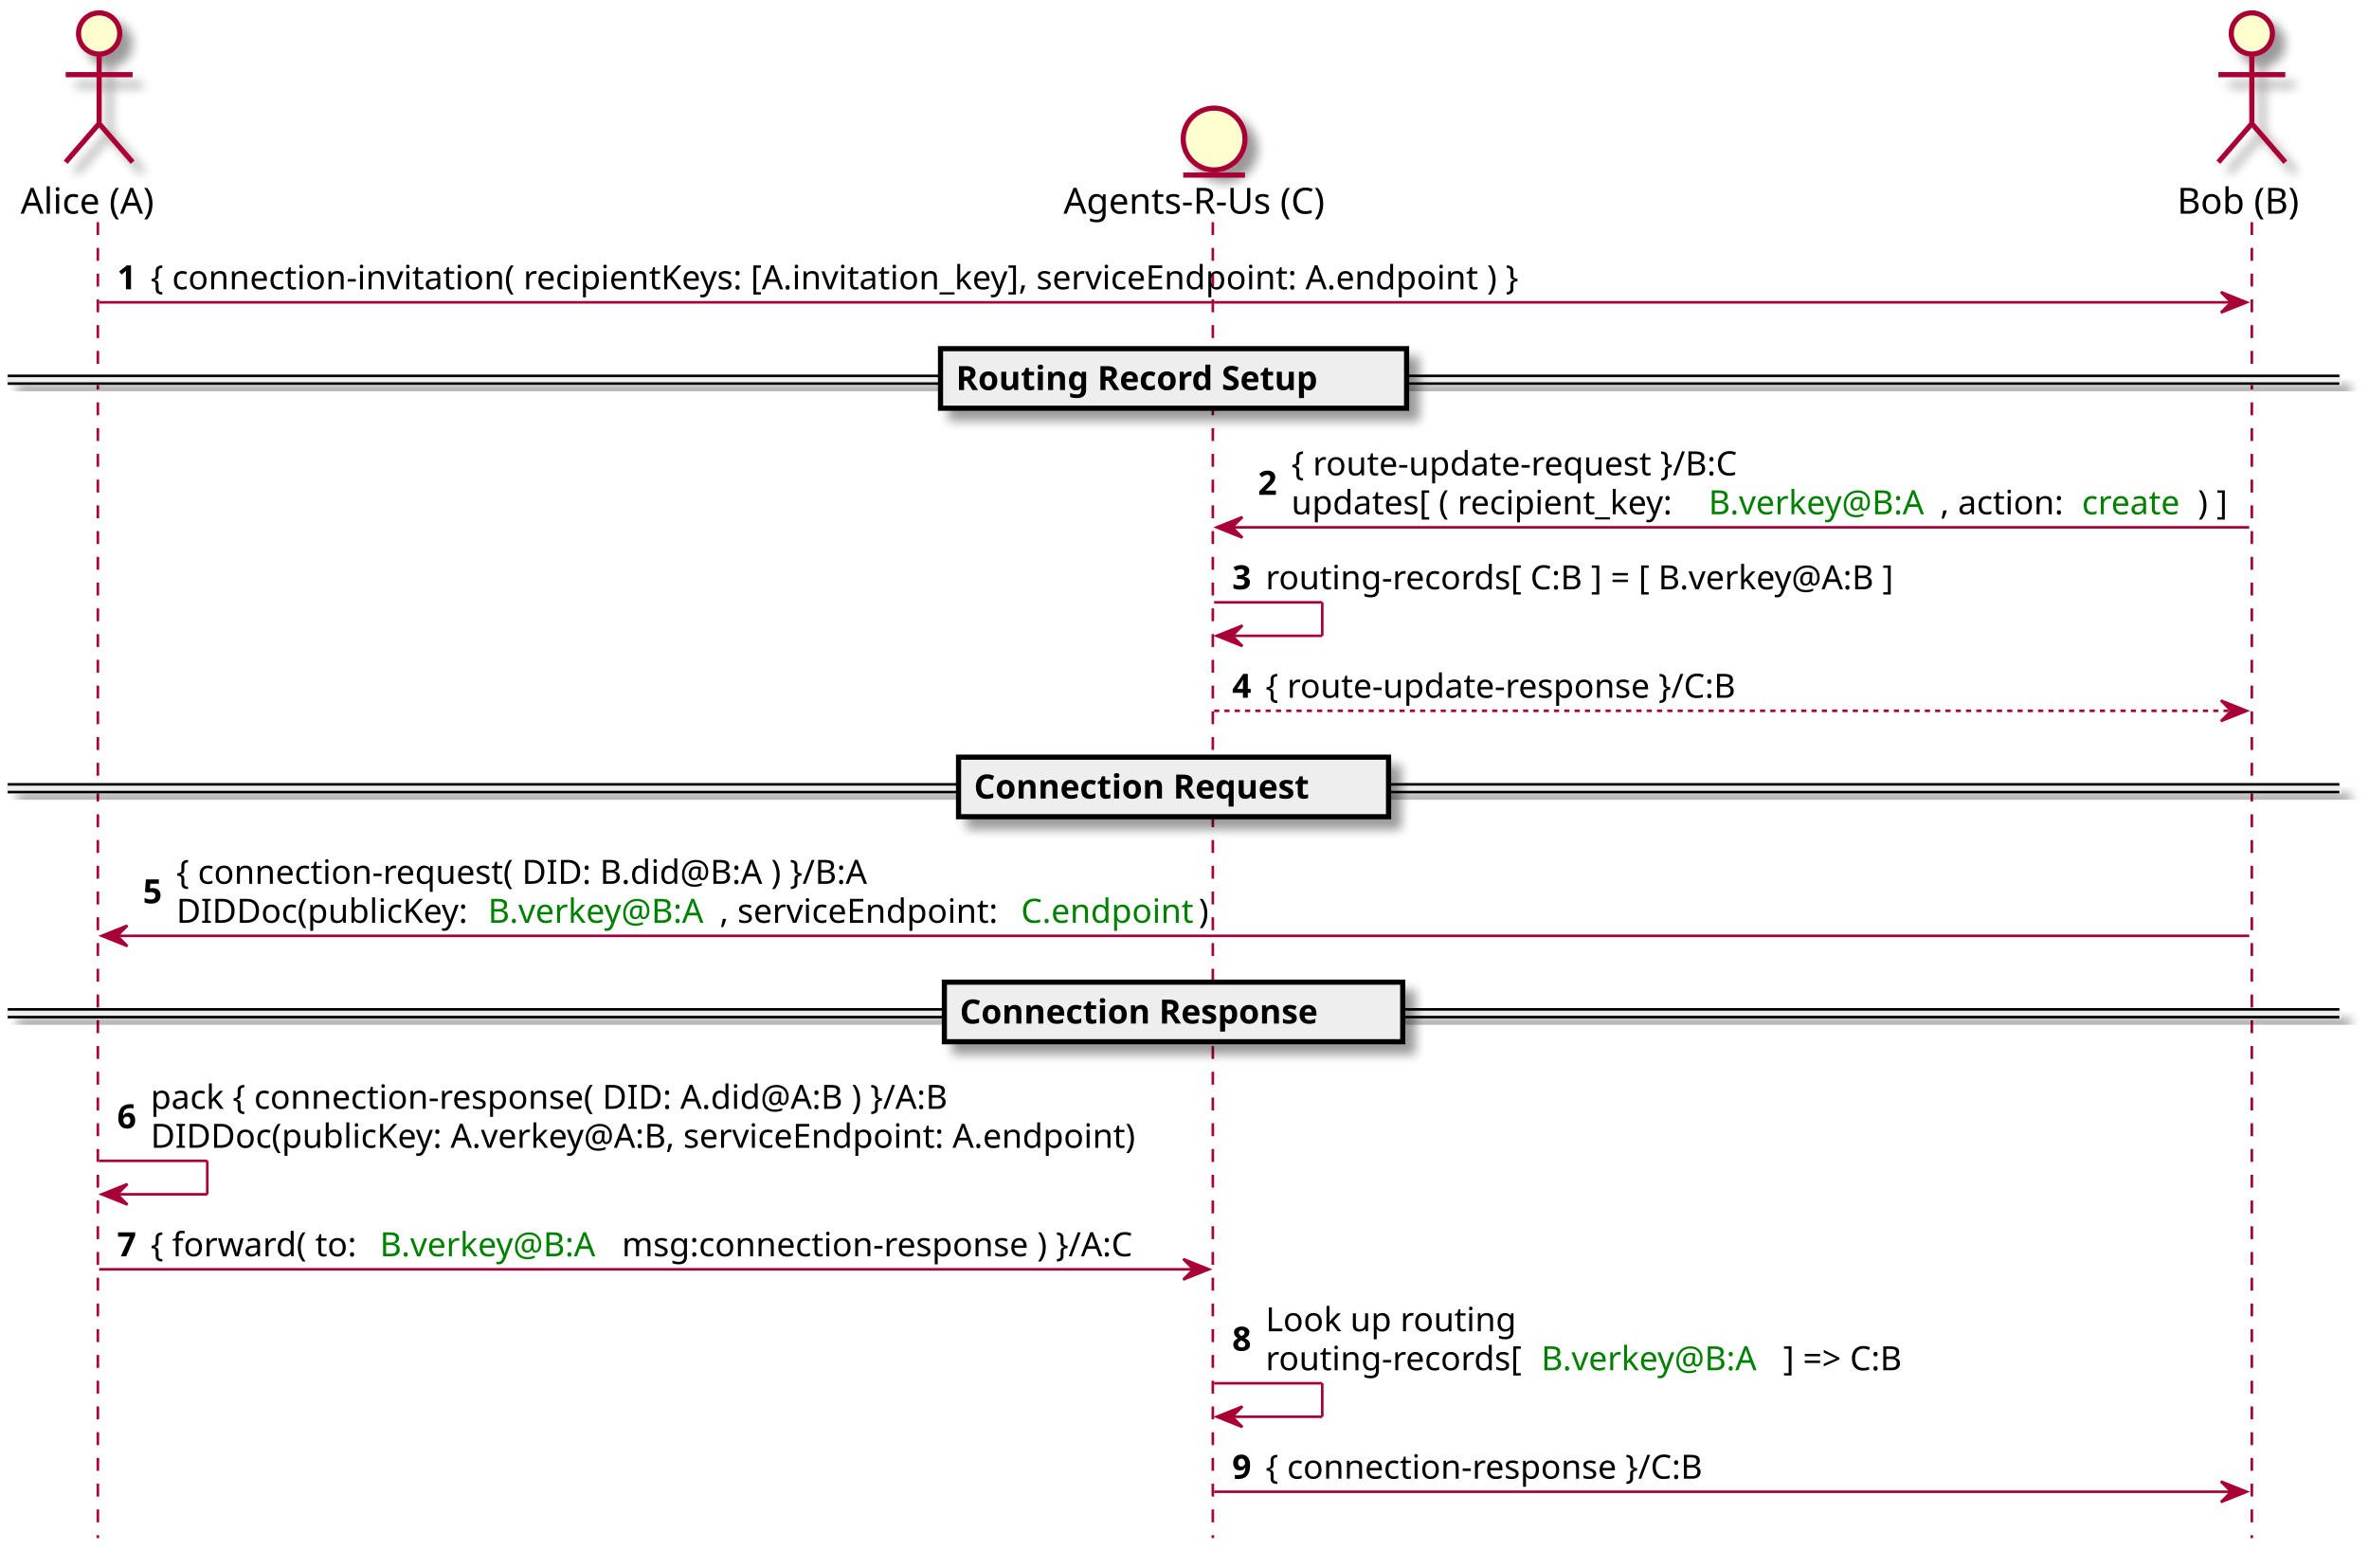
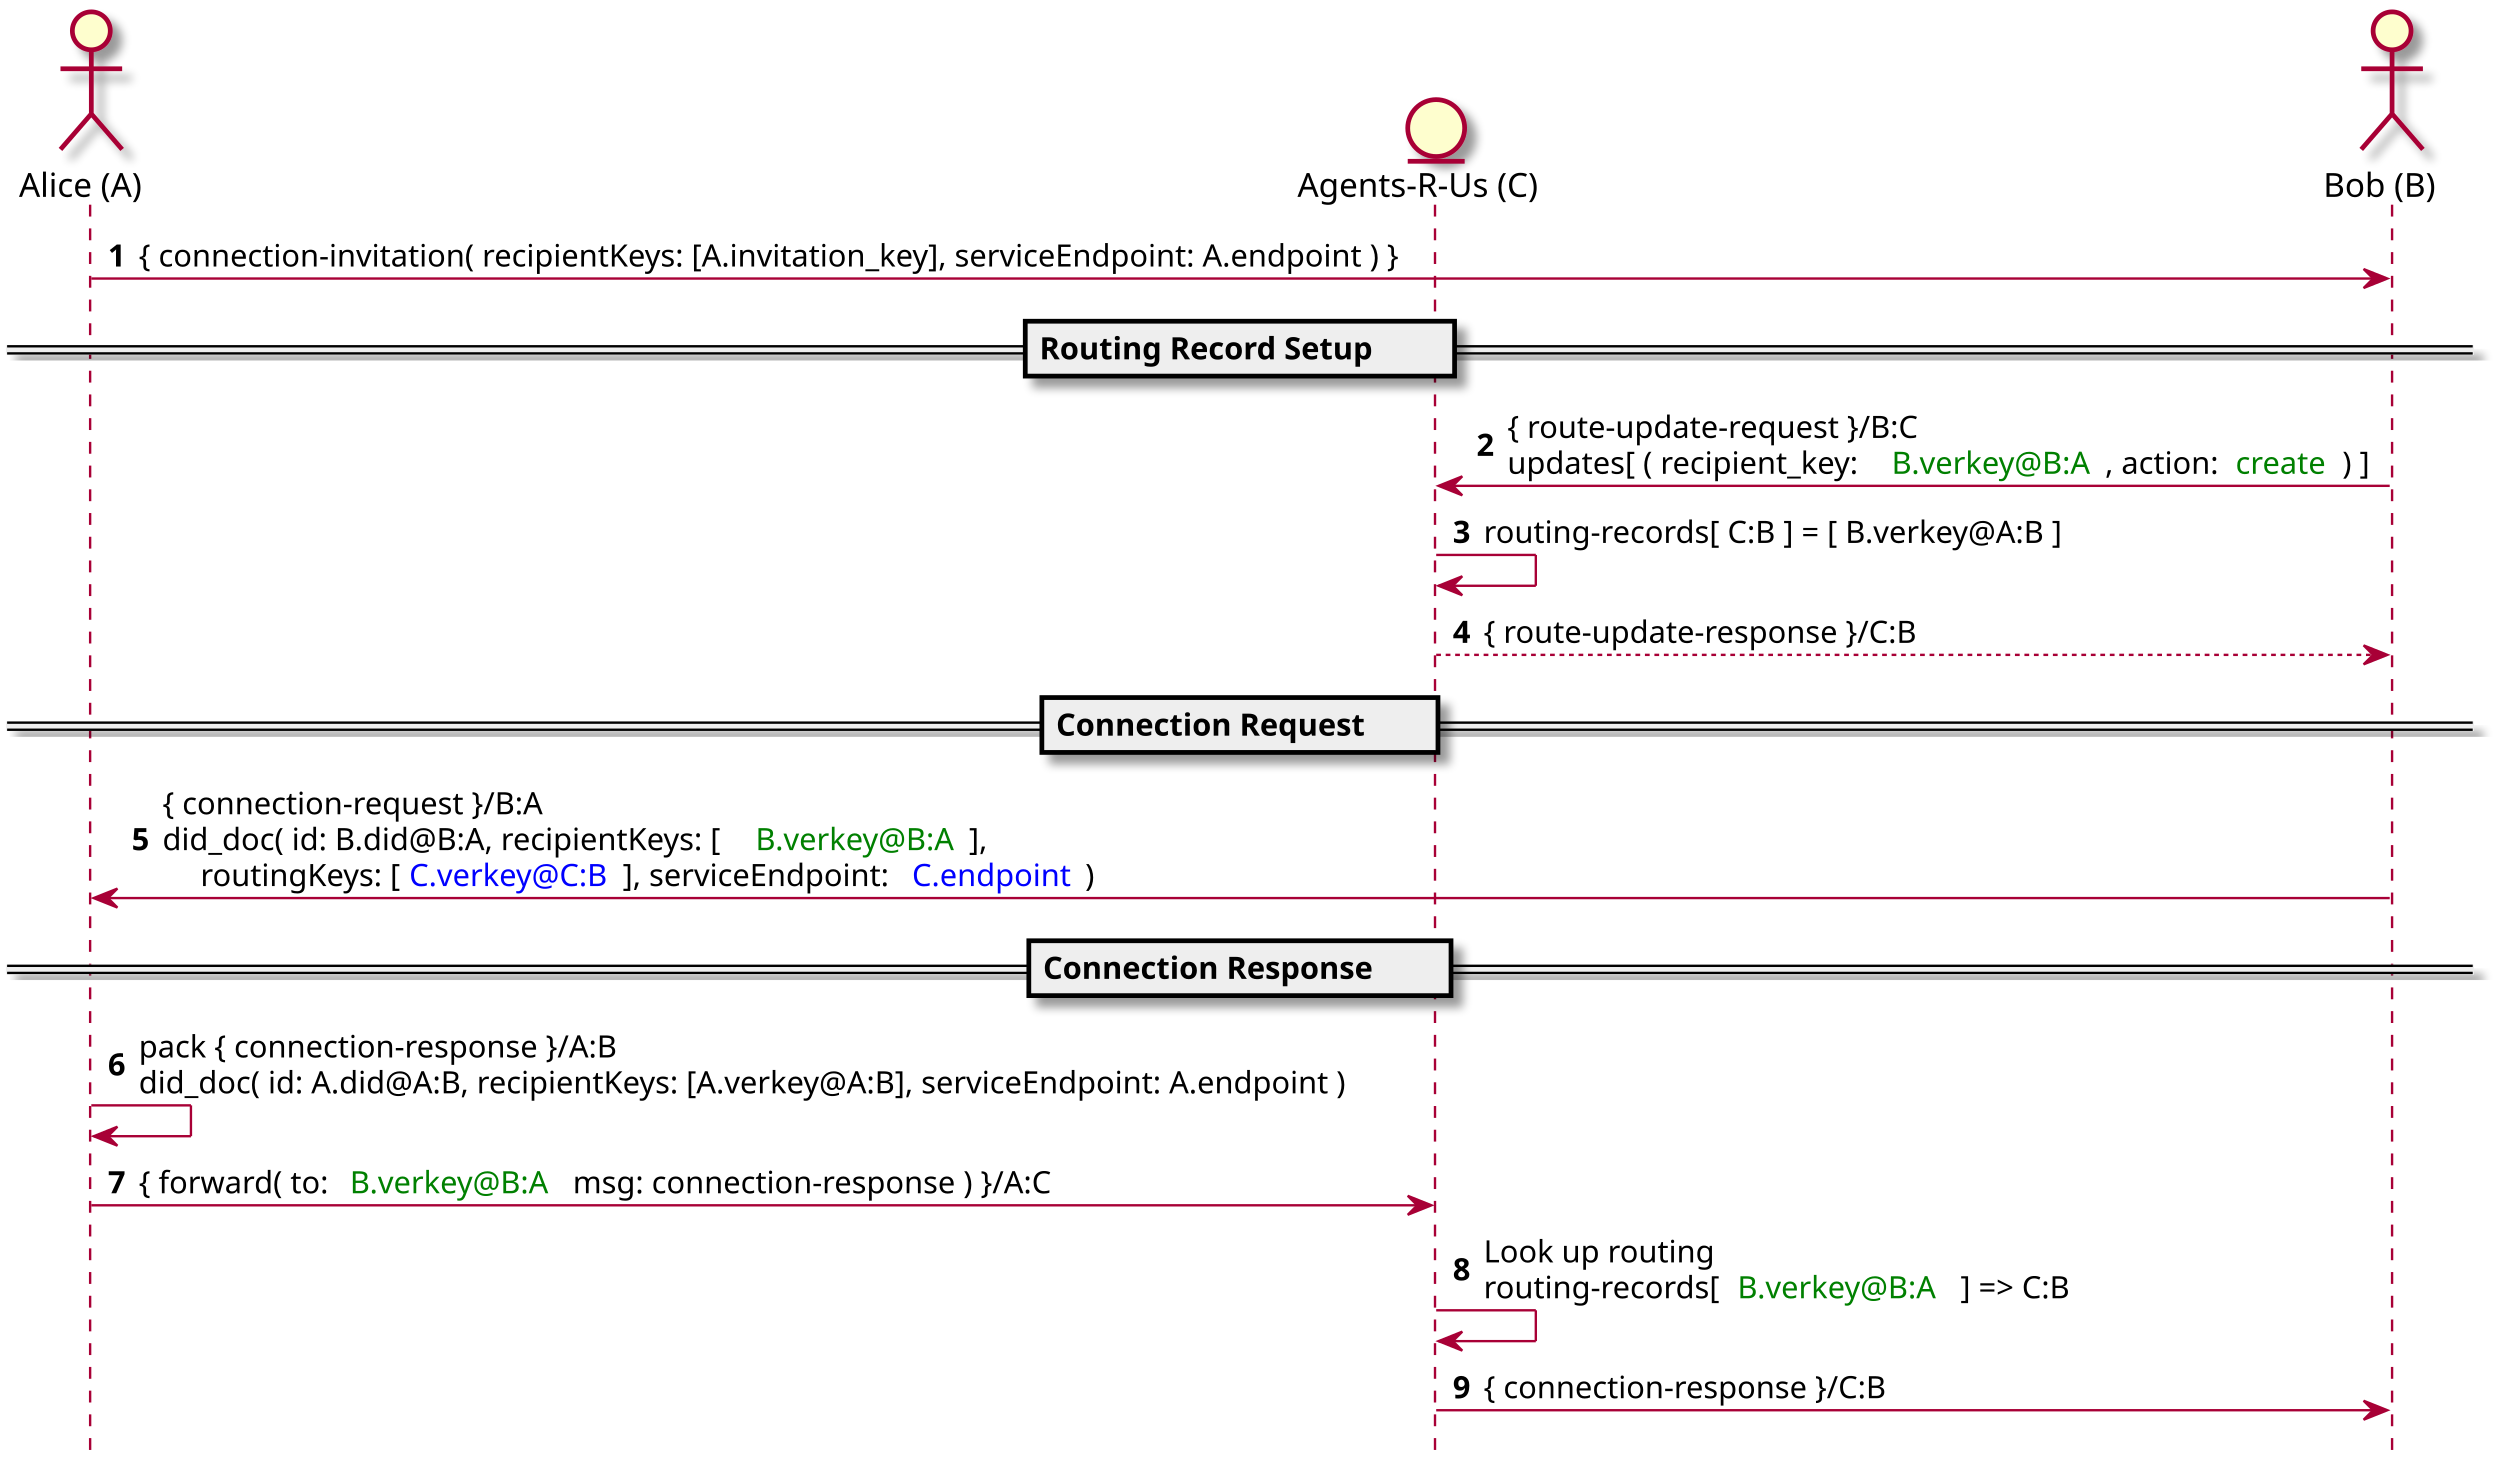
- <svg xmlns="http://www.w3.org/2000/svg" contentScriptType="application/ecmascript" contentStyleType="text/css" height="609px" preserveAspectRatio="none" style="width:920px;height:609px;" version="1.1" viewBox="0 0 920 609" width="920px" zoomAndPan="magnify">
+ <svg xmlns="http://www.w3.org/2000/svg" contentScriptType="application/ecmascript" contentStyleType="text/css" height="624px" preserveAspectRatio="none" style="width:1054px;height:624px;" version="1.1" viewBox="0 0 1054 624" width="1054px" zoomAndPan="magnify">
  <defs>
-     <filter height="300%" id="f1a3nr07k7y3lz" width="300%" x="-1" y="-1">
+     <filter height="300%" id="fm09dr7lr5k6d" width="300%" x="-1" y="-1">
      <feGaussianBlur result="blurOut" stdDeviation="2.0" />
      <feColorMatrix in="blurOut" result="blurOut2" type="matrix" values="0 0 0 0 0 0 0 0 0 0 0 0 0 0 0 0 0 0 .4 0" />
      <feOffset dx="4.0" dy="4.0" in="blurOut2" result="blurOut3" />
      <feBlend in="SourceGraphic" in2="blurOut3" mode="normal" />
    </filter>
  </defs>
  <g>
-     <line style="stroke: #A80036; stroke-width: 1.0; stroke-dasharray: 5.0,5.0;" x1="38" x2="38" y1="86.297" y2="597.422" />
-     <line style="stroke: #A80036; stroke-width: 1.0; stroke-dasharray: 5.0,5.0;" x1="471" x2="471" y1="86.297" y2="597.422" />
-     <line style="stroke: #A80036; stroke-width: 1.0; stroke-dasharray: 5.0,5.0;" x1="874.5" x2="874.5" y1="86.297" y2="597.422" />
+     <line style="stroke: #A80036; stroke-width: 1.0; stroke-dasharray: 5.0,5.0;" x1="38" x2="38" y1="86.297" y2="612.555" />
+     <line style="stroke: #A80036; stroke-width: 1.0; stroke-dasharray: 5.0,5.0;" x1="605" x2="605" y1="86.297" y2="612.555" />
+     <line style="stroke: #A80036; stroke-width: 1.0; stroke-dasharray: 5.0,5.0;" x1="1008.5" x2="1008.5" y1="86.297" y2="612.555" />
    <text fill="#000000" font-family="sans-serif" font-size="14" lengthAdjust="spacingAndGlyphs" textLength="55" x="8" y="82.995">Alice (A)</text>
-     <ellipse cx="38.5" cy="13" fill="#FEFECE" filter="url(#f1a3nr07k7y3lz)" rx="8" ry="8" style="stroke: #A80036; stroke-width: 2.0;" />
-     <path d="M38.5,21 L38.5,48 M25.5,29 L51.5,29 M38.5,48 L25.5,63 M38.5,48 L51.5,63 " fill="none" filter="url(#f1a3nr07k7y3lz)" style="stroke: #A80036; stroke-width: 2.0;" />
-     <text fill="#000000" font-family="sans-serif" font-size="14" lengthAdjust="spacingAndGlyphs" textLength="111" x="413" y="82.995">Agents-R-Us (C)</text>
-     <ellipse cx="471.5" cy="54" fill="#FEFECE" filter="url(#f1a3nr07k7y3lz)" rx="12" ry="12" style="stroke: #A80036; stroke-width: 2.0;" />
-     <line style="stroke: #A80036; stroke-width: 2.0;" x1="459.5" x2="483.5" y1="68" y2="68" />
-     <text fill="#000000" font-family="sans-serif" font-size="14" lengthAdjust="spacingAndGlyphs" textLength="52" x="845.5" y="82.995">Bob (B)</text>
-     <ellipse cx="874.5" cy="13" fill="#FEFECE" filter="url(#f1a3nr07k7y3lz)" rx="8" ry="8" style="stroke: #A80036; stroke-width: 2.0;" />
-     <path d="M874.5,21 L874.5,48 M861.5,29 L887.5,29 M874.5,48 L861.5,63 M874.5,48 L887.5,63 " fill="none" filter="url(#f1a3nr07k7y3lz)" style="stroke: #A80036; stroke-width: 2.0;" />
-     <polygon fill="#A80036" points="862.5,113.43,872.5,117.43,862.5,121.43,866.5,117.43" style="stroke: #A80036; stroke-width: 1.0;" />
-     <line style="stroke: #A80036; stroke-width: 1.0;" x1="38.5" x2="868.5" y1="117.43" y2="117.43" />
+     <ellipse cx="38.5" cy="13" fill="#FEFECE" filter="url(#fm09dr7lr5k6d)" rx="8" ry="8" style="stroke: #A80036; stroke-width: 2.0;" />
+     <path d="M38.5,21 L38.5,48 M25.5,29 L51.5,29 M38.5,48 L25.5,63 M38.5,48 L51.5,63 " fill="none" filter="url(#fm09dr7lr5k6d)" style="stroke: #A80036; stroke-width: 2.0;" />
+     <text fill="#000000" font-family="sans-serif" font-size="14" lengthAdjust="spacingAndGlyphs" textLength="111" x="547" y="82.995">Agents-R-Us (C)</text>
+     <ellipse cx="605.5" cy="54" fill="#FEFECE" filter="url(#fm09dr7lr5k6d)" rx="12" ry="12" style="stroke: #A80036; stroke-width: 2.0;" />
+     <line style="stroke: #A80036; stroke-width: 2.0;" x1="593.5" x2="617.5" y1="68" y2="68" />
+     <text fill="#000000" font-family="sans-serif" font-size="14" lengthAdjust="spacingAndGlyphs" textLength="52" x="979.5" y="82.995">Bob (B)</text>
+     <ellipse cx="1008.5" cy="13" fill="#FEFECE" filter="url(#fm09dr7lr5k6d)" rx="8" ry="8" style="stroke: #A80036; stroke-width: 2.0;" />
+     <path d="M1008.5,21 L1008.5,48 M995.5,29 L1021.5,29 M1008.5,48 L995.5,63 M1008.5,48 L1021.5,63 " fill="none" filter="url(#fm09dr7lr5k6d)" style="stroke: #A80036; stroke-width: 2.0;" />
+     <polygon fill="#A80036" points="996.5,113.43,1006.5,117.43,996.5,121.43,1000.5,117.43" style="stroke: #A80036; stroke-width: 1.0;" />
+     <line style="stroke: #A80036; stroke-width: 1.0;" x1="38.5" x2="1002.5" y1="117.43" y2="117.43" />
    <text fill="#000000" font-family="sans-serif" font-size="13" font-weight="bold" lengthAdjust="spacingAndGlyphs" textLength="9" x="45.5" y="112.364">1</text>
    <text fill="#000000" font-family="sans-serif" font-size="13" lengthAdjust="spacingAndGlyphs" textLength="564" x="58.5" y="112.364">{ connection-invitation( recipientKeys: [A.invitation_key], serviceEndpoint: A.endpoint ) }</text>
-     <rect fill="#EEEEEE" filter="url(#f1a3nr07k7y3lz)" height="3" style="stroke: #EEEEEE; stroke-width: 1.0;" width="905.5" x="3" y="145.996" />
-     <line style="stroke: #000000; stroke-width: 1.0;" x1="3" x2="908.5" y1="145.996" y2="145.996" />
-     <line style="stroke: #000000; stroke-width: 1.0;" x1="3" x2="908.5" y1="148.996" y2="148.996" />
-     <rect fill="#EEEEEE" filter="url(#f1a3nr07k7y3lz)" height="23.133" style="stroke: #000000; stroke-width: 2.0;" width="181" x="365.25" y="135.43" />
-     <text fill="#000000" font-family="sans-serif" font-size="13" font-weight="bold" lengthAdjust="spacingAndGlyphs" textLength="162" x="371.25" y="151.497">Routing Record Setup</text>
-     <polygon fill="#A80036" points="482.5,200.828,472.5,204.828,482.5,208.828,478.5,204.828" style="stroke: #A80036; stroke-width: 1.0;" />
-     <line style="stroke: #A80036; stroke-width: 1.0;" x1="476.5" x2="873.5" y1="204.828" y2="204.828" />
-     <text fill="#000000" font-family="sans-serif" font-size="13" font-weight="bold" lengthAdjust="spacingAndGlyphs" textLength="9" x="488.5" y="192.196">2</text>
-     <text fill="#000000" font-family="sans-serif" font-size="13" lengthAdjust="spacingAndGlyphs" textLength="188" x="501.5" y="184.629">{ route-update-request }/B:C</text>
-     <text fill="#000000" font-family="sans-serif" font-size="13" lengthAdjust="spacingAndGlyphs" textLength="158" x="501.5" y="199.762">updates[ ( recipient_key:</text>
-     <text fill="#008000" font-family="sans-serif" font-size="13" lengthAdjust="spacingAndGlyphs" textLength="90" x="663.5" y="199.762">B.verkey@B:A</text>
-     <text fill="#000000" font-family="sans-serif" font-size="13" lengthAdjust="spacingAndGlyphs" textLength="51" x="753.5" y="199.762">, action:</text>
-     <text fill="#008000" font-family="sans-serif" font-size="13" lengthAdjust="spacingAndGlyphs" textLength="41" x="808.5" y="199.762">create</text>
-     <text fill="#000000" font-family="sans-serif" font-size="13" lengthAdjust="spacingAndGlyphs" textLength="14" x="853.5" y="199.762">) ]</text>
-     <line style="stroke: #A80036; stroke-width: 1.0;" x1="471.5" x2="513.5" y1="233.961" y2="233.961" />
-     <line style="stroke: #A80036; stroke-width: 1.0;" x1="513.5" x2="513.5" y1="233.961" y2="246.961" />
-     <line style="stroke: #A80036; stroke-width: 1.0;" x1="472.5" x2="513.5" y1="246.961" y2="246.961" />
-     <polygon fill="#A80036" points="482.5,242.961,472.5,246.961,482.5,250.961,478.5,246.961" style="stroke: #A80036; stroke-width: 1.0;" />
-     <text fill="#000000" font-family="sans-serif" font-size="13" font-weight="bold" lengthAdjust="spacingAndGlyphs" textLength="9" x="478.5" y="228.895">3</text>
-     <text fill="#000000" font-family="sans-serif" font-size="13" lengthAdjust="spacingAndGlyphs" textLength="265" x="491.5" y="228.895">routing-records[ C:B ] = [ B.verkey@A:B ]</text>
-     <polygon fill="#A80036" points="862.5,272.094,872.5,276.094,862.5,280.094,866.5,276.094" style="stroke: #A80036; stroke-width: 1.0;" />
-     <line style="stroke: #A80036; stroke-width: 1.0; stroke-dasharray: 2.0,2.0;" x1="471.5" x2="868.5" y1="276.094" y2="276.094" />
-     <text fill="#000000" font-family="sans-serif" font-size="13" font-weight="bold" lengthAdjust="spacingAndGlyphs" textLength="9" x="478.5" y="271.028">4</text>
-     <text fill="#000000" font-family="sans-serif" font-size="13" lengthAdjust="spacingAndGlyphs" textLength="198" x="491.5" y="271.028">{ route-update-response }/C:B</text>
-     <rect fill="#EEEEEE" filter="url(#f1a3nr07k7y3lz)" height="3" style="stroke: #EEEEEE; stroke-width: 1.0;" width="905.5" x="3" y="304.66" />
-     <line style="stroke: #000000; stroke-width: 1.0;" x1="3" x2="908.5" y1="304.66" y2="304.66" />
-     <line style="stroke: #000000; stroke-width: 1.0;" x1="3" x2="908.5" y1="307.66" y2="307.66" />
-     <rect fill="#EEEEEE" filter="url(#f1a3nr07k7y3lz)" height="23.133" style="stroke: #000000; stroke-width: 2.0;" width="167" x="372.25" y="294.094" />
-     <text fill="#000000" font-family="sans-serif" font-size="13" font-weight="bold" lengthAdjust="spacingAndGlyphs" textLength="148" x="378.25" y="310.161">Connection Request</text>
-     <polygon fill="#A80036" points="49.5,359.492,39.5,363.492,49.5,367.492,45.5,363.492" style="stroke: #A80036; stroke-width: 1.0;" />
-     <line style="stroke: #A80036; stroke-width: 1.0;" x1="43.5" x2="873.5" y1="363.492" y2="363.492" />
-     <text fill="#000000" font-family="sans-serif" font-size="13" font-weight="bold" lengthAdjust="spacingAndGlyphs" textLength="9" x="55.5" y="350.86">5</text>
-     <text fill="#000000" font-family="sans-serif" font-size="13" lengthAdjust="spacingAndGlyphs" textLength="290" x="68.5" y="343.293">{ connection-request( DID: B.did@B:A ) }/B:A</text>
-     <text fill="#000000" font-family="sans-serif" font-size="13" lengthAdjust="spacingAndGlyphs" textLength="117" x="68.5" y="358.426">DIDDoc(publicKey:</text>
-     <text fill="#008000" font-family="sans-serif" font-size="13" lengthAdjust="spacingAndGlyphs" textLength="90" x="189.5" y="358.426">B.verkey@B:A</text>
-     <text fill="#000000" font-family="sans-serif" font-size="13" lengthAdjust="spacingAndGlyphs" textLength="113" x="279.5" y="358.426">, serviceEndpoint:</text>
-     <text fill="#008000" font-family="sans-serif" font-size="13" lengthAdjust="spacingAndGlyphs" textLength="69" x="396.5" y="358.426">C.endpoint</text>
-     <text fill="#000000" font-family="sans-serif" font-size="13" lengthAdjust="spacingAndGlyphs" textLength="5" x="465.5" y="358.426">)</text>
-     <rect fill="#EEEEEE" filter="url(#f1a3nr07k7y3lz)" height="3" style="stroke: #EEEEEE; stroke-width: 1.0;" width="905.5" x="3" y="392.059" />
-     <line style="stroke: #000000; stroke-width: 1.0;" x1="3" x2="908.5" y1="392.059" y2="392.059" />
-     <line style="stroke: #000000; stroke-width: 1.0;" x1="3" x2="908.5" y1="395.059" y2="395.059" />
-     <rect fill="#EEEEEE" filter="url(#f1a3nr07k7y3lz)" height="23.133" style="stroke: #000000; stroke-width: 2.0;" width="178" x="366.75" y="381.492" />
-     <text fill="#000000" font-family="sans-serif" font-size="13" font-weight="bold" lengthAdjust="spacingAndGlyphs" textLength="159" x="372.75" y="397.559">Connection Response</text>
-     <line style="stroke: #A80036; stroke-width: 1.0;" x1="38.5" x2="80.5" y1="450.891" y2="450.891" />
-     <line style="stroke: #A80036; stroke-width: 1.0;" x1="80.5" x2="80.5" y1="450.891" y2="463.891" />
-     <line style="stroke: #A80036; stroke-width: 1.0;" x1="39.5" x2="80.5" y1="463.891" y2="463.891" />
-     <polygon fill="#A80036" points="49.5,459.891,39.5,463.891,49.5,467.891,45.5,463.891" style="stroke: #A80036; stroke-width: 1.0;" />
-     <text fill="#000000" font-family="sans-serif" font-size="13" font-weight="bold" lengthAdjust="spacingAndGlyphs" textLength="9" x="45.5" y="438.258">6</text>
-     <text fill="#000000" font-family="sans-serif" font-size="13" lengthAdjust="spacingAndGlyphs" textLength="334" x="58.5" y="430.692">pack { connection-response( DID: A.did@A:B ) }/A:B</text>
-     <text fill="#000000" font-family="sans-serif" font-size="13" lengthAdjust="spacingAndGlyphs" textLength="402" x="58.5" y="445.825">DIDDoc(publicKey: A.verkey@A:B, serviceEndpoint: A.endpoint)</text>
-     <polygon fill="#A80036" points="459.5,489.023,469.5,493.023,459.5,497.023,463.5,493.023" style="stroke: #A80036; stroke-width: 1.0;" />
-     <line style="stroke: #A80036; stroke-width: 1.0;" x1="38.5" x2="465.5" y1="493.023" y2="493.023" />
-     <text fill="#000000" font-family="sans-serif" font-size="13" font-weight="bold" lengthAdjust="spacingAndGlyphs" textLength="9" x="45.5" y="487.957">7</text>
-     <text fill="#000000" font-family="sans-serif" font-size="13" lengthAdjust="spacingAndGlyphs" textLength="85" x="58.5" y="487.957">{ forward( to:</text>
-     <text fill="#008000" font-family="sans-serif" font-size="13" lengthAdjust="spacingAndGlyphs" textLength="90" x="147.5" y="487.957">B.verkey@B:A</text>
-     <text fill="#000000" font-family="sans-serif" font-size="13" lengthAdjust="spacingAndGlyphs" textLength="213" x="241.5" y="487.957">msg:connection-response ) }/A:C</text>
-     <line style="stroke: #A80036; stroke-width: 1.0;" x1="471.5" x2="513.5" y1="537.289" y2="537.289" />
-     <line style="stroke: #A80036; stroke-width: 1.0;" x1="513.5" x2="513.5" y1="537.289" y2="550.289" />
-     <line style="stroke: #A80036; stroke-width: 1.0;" x1="472.5" x2="513.5" y1="550.289" y2="550.289" />
-     <polygon fill="#A80036" points="482.5,546.289,472.5,550.289,482.5,554.289,478.5,550.289" style="stroke: #A80036; stroke-width: 1.0;" />
-     <text fill="#000000" font-family="sans-serif" font-size="13" font-weight="bold" lengthAdjust="spacingAndGlyphs" textLength="9" x="478.5" y="524.657">8</text>
-     <text fill="#000000" font-family="sans-serif" font-size="13" lengthAdjust="spacingAndGlyphs" textLength="99" x="491.5" y="517.09">Look up routing</text>
-     <text fill="#000000" font-family="sans-serif" font-size="13" lengthAdjust="spacingAndGlyphs" textLength="103" x="491.5" y="532.223">routing-records[</text>
-     <text fill="#008000" font-family="sans-serif" font-size="13" lengthAdjust="spacingAndGlyphs" textLength="90" x="598.5" y="532.223">B.verkey@B:A</text>
-     <text fill="#000000" font-family="sans-serif" font-size="13" lengthAdjust="spacingAndGlyphs" textLength="57" x="692.5" y="532.223">] =&gt; C:B</text>
-     <polygon fill="#A80036" points="862.5,575.422,872.5,579.422,862.5,583.422,866.5,579.422" style="stroke: #A80036; stroke-width: 1.0;" />
-     <line style="stroke: #A80036; stroke-width: 1.0;" x1="471.5" x2="868.5" y1="579.422" y2="579.422" />
-     <text fill="#000000" font-family="sans-serif" font-size="13" font-weight="bold" lengthAdjust="spacingAndGlyphs" textLength="9" x="478.5" y="574.356">9</text>
-     <text fill="#000000" font-family="sans-serif" font-size="13" lengthAdjust="spacingAndGlyphs" textLength="184" x="491.5" y="574.356">{ connection-response }/C:B</text>
+     <rect fill="#EEEEEE" filter="url(#fm09dr7lr5k6d)" height="3" style="stroke: #EEEEEE; stroke-width: 1.0;" width="1039.5" x="3" y="145.996" />
+     <line style="stroke: #000000; stroke-width: 1.0;" x1="3" x2="1042.5" y1="145.996" y2="145.996" />
+     <line style="stroke: #000000; stroke-width: 1.0;" x1="3" x2="1042.5" y1="148.996" y2="148.996" />
+     <rect fill="#EEEEEE" filter="url(#fm09dr7lr5k6d)" height="23.133" style="stroke: #000000; stroke-width: 2.0;" width="181" x="432.25" y="135.43" />
+     <text fill="#000000" font-family="sans-serif" font-size="13" font-weight="bold" lengthAdjust="spacingAndGlyphs" textLength="162" x="438.25" y="151.497">Routing Record Setup</text>
+     <polygon fill="#A80036" points="616.5,200.828,606.5,204.828,616.5,208.828,612.5,204.828" style="stroke: #A80036; stroke-width: 1.0;" />
+     <line style="stroke: #A80036; stroke-width: 1.0;" x1="610.5" x2="1007.5" y1="204.828" y2="204.828" />
+     <text fill="#000000" font-family="sans-serif" font-size="13" font-weight="bold" lengthAdjust="spacingAndGlyphs" textLength="9" x="622.5" y="192.196">2</text>
+     <text fill="#000000" font-family="sans-serif" font-size="13" lengthAdjust="spacingAndGlyphs" textLength="188" x="635.5" y="184.629">{ route-update-request }/B:C</text>
+     <text fill="#000000" font-family="sans-serif" font-size="13" lengthAdjust="spacingAndGlyphs" textLength="158" x="635.5" y="199.762">updates[ ( recipient_key:</text>
+     <text fill="#008000" font-family="sans-serif" font-size="13" lengthAdjust="spacingAndGlyphs" textLength="90" x="797.5" y="199.762">B.verkey@B:A</text>
+     <text fill="#000000" font-family="sans-serif" font-size="13" lengthAdjust="spacingAndGlyphs" textLength="51" x="887.5" y="199.762">, action:</text>
+     <text fill="#008000" font-family="sans-serif" font-size="13" lengthAdjust="spacingAndGlyphs" textLength="41" x="942.5" y="199.762">create</text>
+     <text fill="#000000" font-family="sans-serif" font-size="13" lengthAdjust="spacingAndGlyphs" textLength="14" x="987.5" y="199.762">) ]</text>
+     <line style="stroke: #A80036; stroke-width: 1.0;" x1="605.5" x2="647.5" y1="233.961" y2="233.961" />
+     <line style="stroke: #A80036; stroke-width: 1.0;" x1="647.5" x2="647.5" y1="233.961" y2="246.961" />
+     <line style="stroke: #A80036; stroke-width: 1.0;" x1="606.5" x2="647.5" y1="246.961" y2="246.961" />
+     <polygon fill="#A80036" points="616.5,242.961,606.5,246.961,616.5,250.961,612.5,246.961" style="stroke: #A80036; stroke-width: 1.0;" />
+     <text fill="#000000" font-family="sans-serif" font-size="13" font-weight="bold" lengthAdjust="spacingAndGlyphs" textLength="9" x="612.5" y="228.895">3</text>
+     <text fill="#000000" font-family="sans-serif" font-size="13" lengthAdjust="spacingAndGlyphs" textLength="265" x="625.5" y="228.895">routing-records[ C:B ] = [ B.verkey@A:B ]</text>
+     <polygon fill="#A80036" points="996.5,272.094,1006.5,276.094,996.5,280.094,1000.5,276.094" style="stroke: #A80036; stroke-width: 1.0;" />
+     <line style="stroke: #A80036; stroke-width: 1.0; stroke-dasharray: 2.0,2.0;" x1="605.5" x2="1002.5" y1="276.094" y2="276.094" />
+     <text fill="#000000" font-family="sans-serif" font-size="13" font-weight="bold" lengthAdjust="spacingAndGlyphs" textLength="9" x="612.5" y="271.028">4</text>
+     <text fill="#000000" font-family="sans-serif" font-size="13" lengthAdjust="spacingAndGlyphs" textLength="198" x="625.5" y="271.028">{ route-update-response }/C:B</text>
+     <rect fill="#EEEEEE" filter="url(#fm09dr7lr5k6d)" height="3" style="stroke: #EEEEEE; stroke-width: 1.0;" width="1039.5" x="3" y="304.66" />
+     <line style="stroke: #000000; stroke-width: 1.0;" x1="3" x2="1042.5" y1="304.66" y2="304.66" />
+     <line style="stroke: #000000; stroke-width: 1.0;" x1="3" x2="1042.5" y1="307.66" y2="307.66" />
+     <rect fill="#EEEEEE" filter="url(#fm09dr7lr5k6d)" height="23.133" style="stroke: #000000; stroke-width: 2.0;" width="167" x="439.25" y="294.094" />
+     <text fill="#000000" font-family="sans-serif" font-size="13" font-weight="bold" lengthAdjust="spacingAndGlyphs" textLength="148" x="445.25" y="310.161">Connection Request</text>
+     <polygon fill="#A80036" points="49.5,374.625,39.5,378.625,49.5,382.625,45.5,378.625" style="stroke: #A80036; stroke-width: 1.0;" />
+     <line style="stroke: #A80036; stroke-width: 1.0;" x1="43.5" x2="1007.5" y1="378.625" y2="378.625" />
+     <text fill="#000000" font-family="sans-serif" font-size="13" font-weight="bold" lengthAdjust="spacingAndGlyphs" textLength="9" x="55.5" y="358.426">5</text>
+     <text fill="#000000" font-family="sans-serif" font-size="13" lengthAdjust="spacingAndGlyphs" textLength="174" x="68.5" y="343.293">{ connection-request }/B:A</text>
+     <text fill="#000000" font-family="sans-serif" font-size="13" lengthAdjust="spacingAndGlyphs" textLength="250" x="68.5" y="358.426">did_doc( id: B.did@B:A, recipientKeys: [</text>
+     <text fill="#008000" font-family="sans-serif" font-size="13" lengthAdjust="spacingAndGlyphs" textLength="90" x="318.5" y="358.426">B.verkey@B:A</text>
+     <text fill="#000000" font-family="sans-serif" font-size="13" lengthAdjust="spacingAndGlyphs" textLength="9" x="408.5" y="358.426">],</text>
+     <text fill="#000000" font-family="sans-serif" font-size="13" lengthAdjust="spacingAndGlyphs" textLength="88" x="84.5" y="373.559">routingKeys: [</text>
+     <text fill="#0000FF" font-family="sans-serif" font-size="13" lengthAdjust="spacingAndGlyphs" textLength="90" x="172.5" y="373.559">C.verkey@C:B</text>
+     <text fill="#000000" font-family="sans-serif" font-size="13" lengthAdjust="spacingAndGlyphs" textLength="118" x="262.5" y="373.559">], serviceEndpoint:</text>
+     <text fill="#0000FF" font-family="sans-serif" font-size="13" lengthAdjust="spacingAndGlyphs" textLength="69" x="384.5" y="373.559">C.endpoint</text>
+     <text fill="#000000" font-family="sans-serif" font-size="13" lengthAdjust="spacingAndGlyphs" textLength="5" x="457.5" y="373.559">)</text>
+     <rect fill="#EEEEEE" filter="url(#fm09dr7lr5k6d)" height="3" style="stroke: #EEEEEE; stroke-width: 1.0;" width="1039.5" x="3" y="407.191" />
+     <line style="stroke: #000000; stroke-width: 1.0;" x1="3" x2="1042.5" y1="407.191" y2="407.191" />
+     <line style="stroke: #000000; stroke-width: 1.0;" x1="3" x2="1042.5" y1="410.191" y2="410.191" />
+     <rect fill="#EEEEEE" filter="url(#fm09dr7lr5k6d)" height="23.133" style="stroke: #000000; stroke-width: 2.0;" width="178" x="433.75" y="396.625" />
+     <text fill="#000000" font-family="sans-serif" font-size="13" font-weight="bold" lengthAdjust="spacingAndGlyphs" textLength="159" x="439.75" y="412.692">Connection Response</text>
+     <line style="stroke: #A80036; stroke-width: 1.0;" x1="38.5" x2="80.5" y1="466.023" y2="466.023" />
+     <line style="stroke: #A80036; stroke-width: 1.0;" x1="80.5" x2="80.5" y1="466.023" y2="479.023" />
+     <line style="stroke: #A80036; stroke-width: 1.0;" x1="39.5" x2="80.5" y1="479.023" y2="479.023" />
+     <polygon fill="#A80036" points="49.5,475.023,39.5,479.023,49.5,483.023,45.5,479.023" style="stroke: #A80036; stroke-width: 1.0;" />
+     <text fill="#000000" font-family="sans-serif" font-size="13" font-weight="bold" lengthAdjust="spacingAndGlyphs" textLength="9" x="45.5" y="453.391">6</text>
+     <text fill="#000000" font-family="sans-serif" font-size="13" lengthAdjust="spacingAndGlyphs" textLength="218" x="58.5" y="445.825">pack { connection-response }/A:B</text>
+     <text fill="#000000" font-family="sans-serif" font-size="13" lengthAdjust="spacingAndGlyphs" textLength="540" x="58.5" y="460.957">did_doc( id: A.did@A:B, recipientKeys: [A.verkey@A:B], serviceEndpoint: A.endpoint )</text>
+     <polygon fill="#A80036" points="593.5,504.156,603.5,508.156,593.5,512.156,597.5,508.156" style="stroke: #A80036; stroke-width: 1.0;" />
+     <line style="stroke: #A80036; stroke-width: 1.0;" x1="38.5" x2="599.5" y1="508.156" y2="508.156" />
+     <text fill="#000000" font-family="sans-serif" font-size="13" font-weight="bold" lengthAdjust="spacingAndGlyphs" textLength="9" x="45.5" y="503.09">7</text>
+     <text fill="#000000" font-family="sans-serif" font-size="13" lengthAdjust="spacingAndGlyphs" textLength="85" x="58.5" y="503.09">{ forward( to:</text>
+     <text fill="#008000" font-family="sans-serif" font-size="13" lengthAdjust="spacingAndGlyphs" textLength="90" x="147.5" y="503.09">B.verkey@B:A</text>
+     <text fill="#000000" font-family="sans-serif" font-size="13" lengthAdjust="spacingAndGlyphs" textLength="217" x="241.5" y="503.09">msg: connection-response ) }/A:C</text>
+     <line style="stroke: #A80036; stroke-width: 1.0;" x1="605.5" x2="647.5" y1="552.422" y2="552.422" />
+     <line style="stroke: #A80036; stroke-width: 1.0;" x1="647.5" x2="647.5" y1="552.422" y2="565.422" />
+     <line style="stroke: #A80036; stroke-width: 1.0;" x1="606.5" x2="647.5" y1="565.422" y2="565.422" />
+     <polygon fill="#A80036" points="616.5,561.422,606.5,565.422,616.5,569.422,612.5,565.422" style="stroke: #A80036; stroke-width: 1.0;" />
+     <text fill="#000000" font-family="sans-serif" font-size="13" font-weight="bold" lengthAdjust="spacingAndGlyphs" textLength="9" x="612.5" y="539.79">8</text>
+     <text fill="#000000" font-family="sans-serif" font-size="13" lengthAdjust="spacingAndGlyphs" textLength="99" x="625.5" y="532.223">Look up routing</text>
+     <text fill="#000000" font-family="sans-serif" font-size="13" lengthAdjust="spacingAndGlyphs" textLength="103" x="625.5" y="547.356">routing-records[</text>
+     <text fill="#008000" font-family="sans-serif" font-size="13" lengthAdjust="spacingAndGlyphs" textLength="90" x="732.5" y="547.356">B.verkey@B:A</text>
+     <text fill="#000000" font-family="sans-serif" font-size="13" lengthAdjust="spacingAndGlyphs" textLength="57" x="826.5" y="547.356">] =&gt; C:B</text>
+     <polygon fill="#A80036" points="996.5,590.555,1006.5,594.555,996.5,598.555,1000.5,594.555" style="stroke: #A80036; stroke-width: 1.0;" />
+     <line style="stroke: #A80036; stroke-width: 1.0;" x1="605.5" x2="1002.5" y1="594.555" y2="594.555" />
+     <text fill="#000000" font-family="sans-serif" font-size="13" font-weight="bold" lengthAdjust="spacingAndGlyphs" textLength="9" x="612.5" y="589.489">9</text>
+     <text fill="#000000" font-family="sans-serif" font-size="13" lengthAdjust="spacingAndGlyphs" textLength="184" x="625.5" y="589.489">{ connection-response }/C:B</text>
  </g>
</svg>
